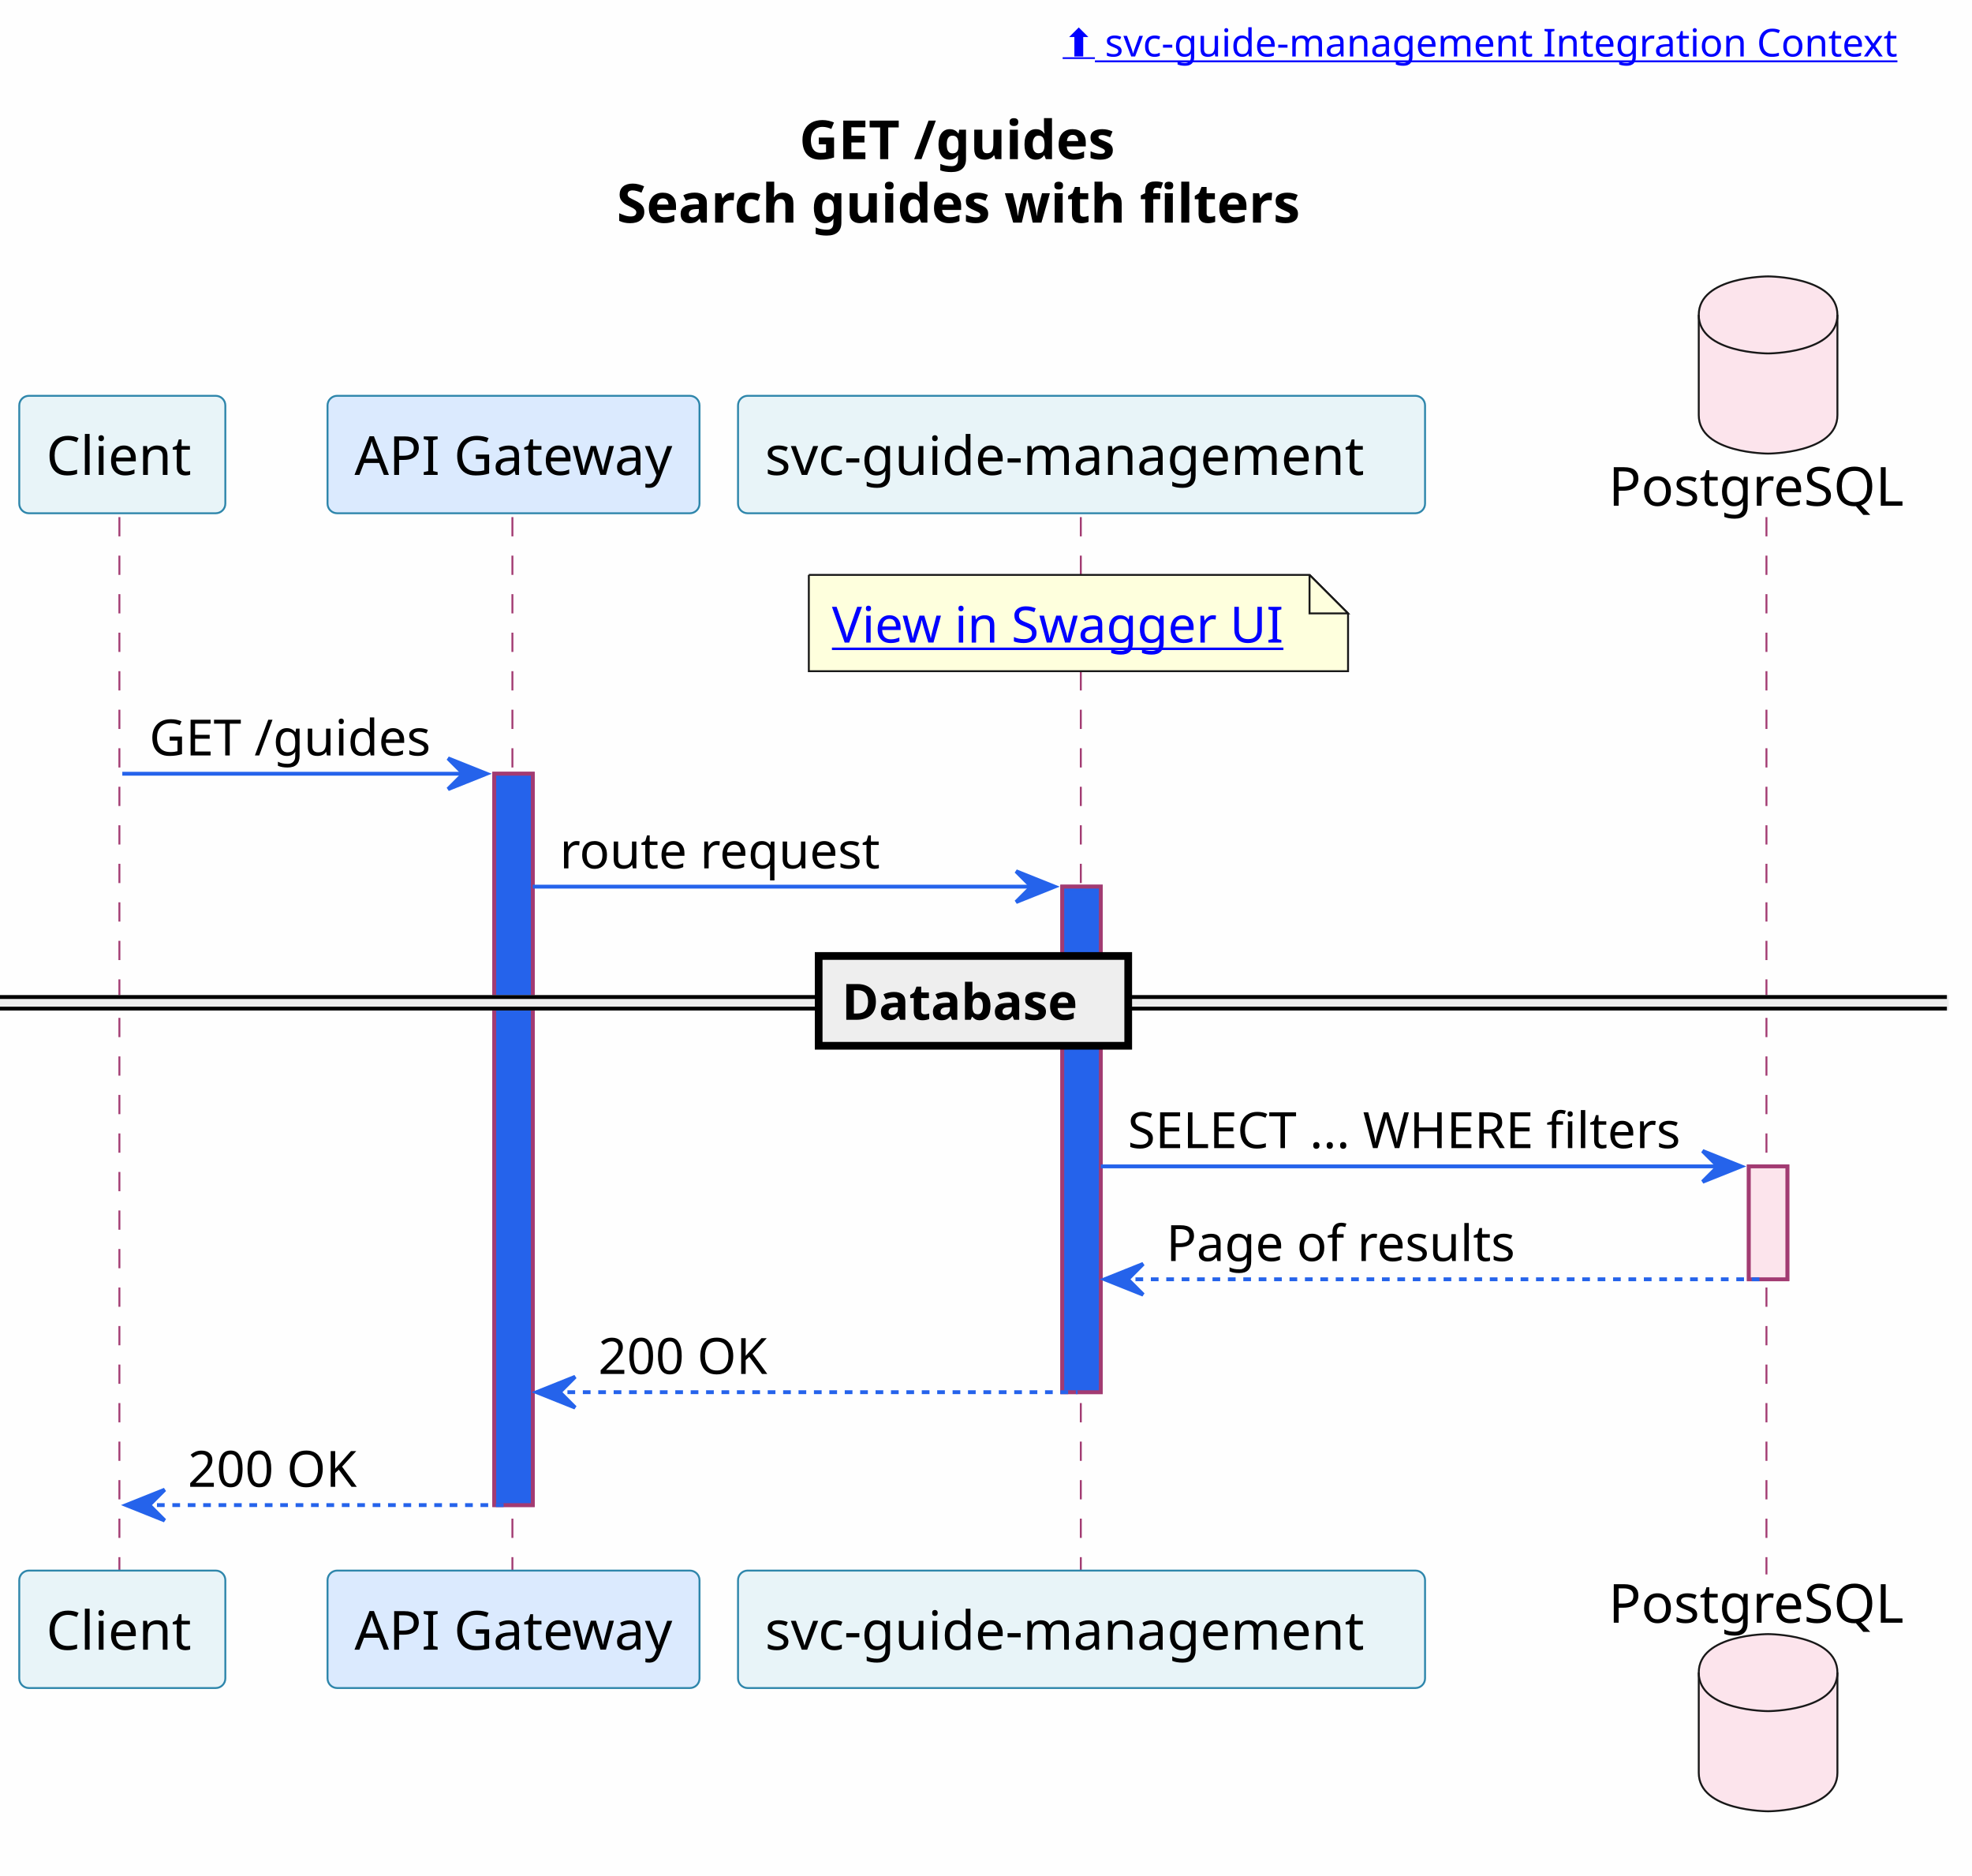
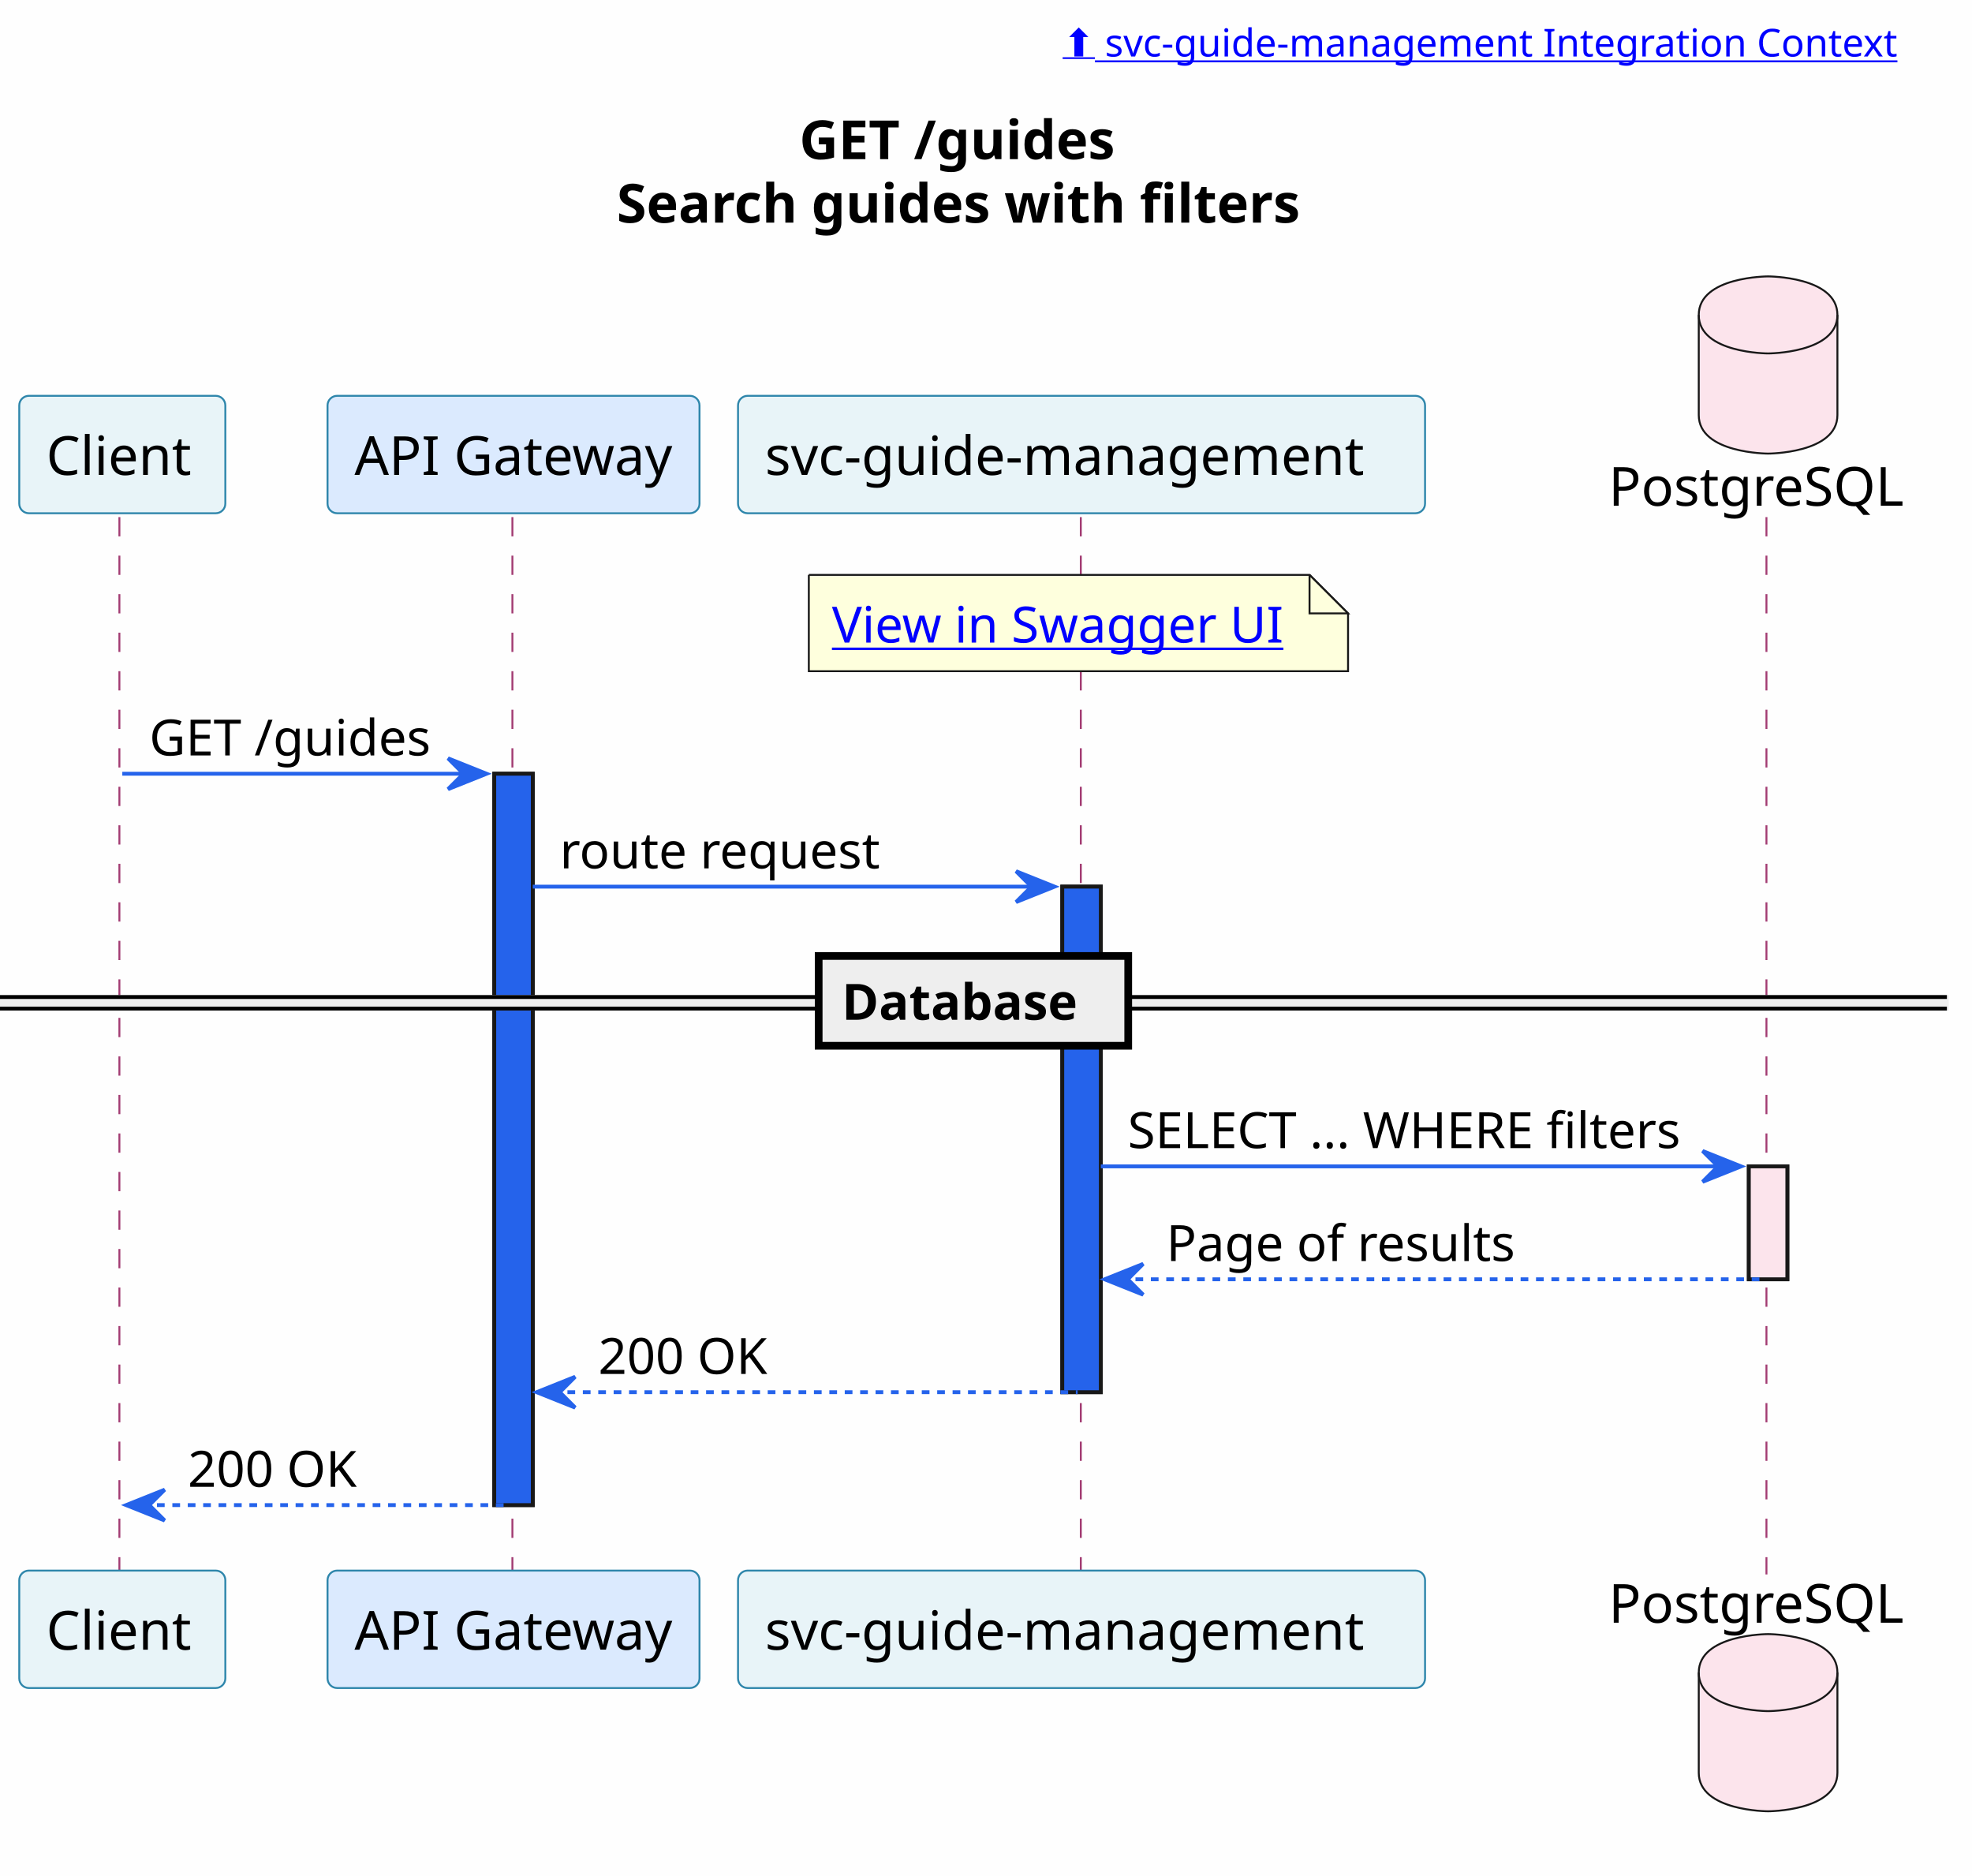
<svg xmlns="http://www.w3.org/2000/svg" xmlns:xlink="http://www.w3.org/1999/xlink" contentStyleType="text/css" data-diagram-type="SEQUENCE" height="487px" preserveAspectRatio="none" style="width:512px;height:487px;background:#FEFEFE;" version="1.1" viewBox="0 0 512 487" width="512px" zoomAndPan="magnify">
  <defs />
  <g>
    <rect fill="#FEFEFE" height="487" style="stroke:none;stroke-width:1;" width="512" x="0" y="0" />
-     <text fill="#000000" font-family="Segoe UI" font-size="14" font-weight="bold" lengthAdjust="spacing" textLength="89.414" x="207.534" y="41.312">GET /guides</text>
-     <text fill="#000000" font-family="Segoe UI" font-size="14" font-weight="bold" lengthAdjust="spacing" textLength="184.228" x="160.127" y="57.801">Search guides with filters</text>
+     <text fill="#000000" font-family="'Segoe UI'" font-size="14" font-weight="bold" lengthAdjust="spacing" textLength="89.414" x="207.534" y="41.312">GET /guides</text>
+     <text fill="#000000" font-family="'Segoe UI'" font-size="14" font-weight="bold" lengthAdjust="spacing" textLength="184.228" x="160.127" y="57.801">Search guides with filters</text>
    <g>
-       <rect fill="#2563EB" height="189.863" style="stroke:#A23B72;stroke-width:1;" width="10" x="128.327" y="200.863" />
+       <rect fill="#2563EB" height="189.863" style="stroke:#181818;stroke-width:1;" width="10" x="128.327" y="200.863" />
    </g>
    <g>
-       <rect fill="#2563EB" height="131.242" style="stroke:#A23B72;stroke-width:1;" width="10" x="275.805" y="230.174" />
+       <rect fill="#2563EB" height="131.242" style="stroke:#181818;stroke-width:1;" width="10" x="275.805" y="230.174" />
    </g>
    <g>
-       <rect fill="#FCE4EC" height="29.311" style="stroke:#A23B72;stroke-width:1;" width="10" x="454.057" y="302.795" />
+       <rect fill="#FCE4EC" height="29.311" style="stroke:#181818;stroke-width:1;" width="10" x="454.057" y="302.795" />
    </g>
-     <g>
-       <rect fill="#000000" fill-opacity="0" height="274.484" width="8" x="27.752" y="134.242" />
-       <line style="stroke:#A23B72;stroke-width:0.5;stroke-dasharray:5,5;" x1="31" x2="31" y1="134.242" y2="408.727" />
+     <g class="participant-lifeline" data-entity-uid="part1" data-qualified-name="Client" id="part1-lifeline">
+       <g>
+         <rect fill="#000000" fill-opacity="0" height="274.484" width="8" x="27.752" y="134.242" />
+         <line style="stroke:#A23B72;stroke-width:0.5;stroke-dasharray:5,5;" x1="31" x2="31" y1="134.242" y2="408.727" />
+       </g>
    </g>
-     <g>
-       <rect fill="#000000" fill-opacity="0" height="274.484" width="8" x="129.327" y="134.242" />
-       <line style="stroke:#A23B72;stroke-width:0.5;stroke-dasharray:5,5;" x1="133.038" x2="133.038" y1="134.242" y2="408.727" />
+     <g class="participant-lifeline" data-entity-uid="part2" data-qualified-name="GW" id="part2-lifeline">
+       <g>
+         <rect fill="#000000" fill-opacity="0" height="274.484" width="8" x="129.327" y="134.242" />
+         <line style="stroke:#A23B72;stroke-width:0.5;stroke-dasharray:5,5;" x1="133.038" x2="133.038" y1="134.242" y2="408.727" />
+       </g>
    </g>
-     <g>
-       <rect fill="#000000" fill-opacity="0" height="274.484" width="8" x="276.805" y="134.242" />
-       <line style="stroke:#A23B72;stroke-width:0.5;stroke-dasharray:5,5;" x1="280.616" x2="280.616" y1="134.242" y2="408.727" />
+     <g class="participant-lifeline" data-entity-uid="part3" data-qualified-name="Svc" id="part3-lifeline">
+       <g>
+         <rect fill="#000000" fill-opacity="0" height="274.484" width="8" x="276.805" y="134.242" />
+         <line style="stroke:#A23B72;stroke-width:0.5;stroke-dasharray:5,5;" x1="280.616" x2="280.616" y1="134.242" y2="408.727" />
+       </g>
    </g>
-     <g>
-       <rect fill="#000000" fill-opacity="0" height="274.484" width="8" x="455.057" y="134.242" />
-       <line style="stroke:#A23B72;stroke-width:0.5;stroke-dasharray:5,5;" x1="458.632" x2="458.632" y1="134.242" y2="408.727" />
+     <g class="participant-lifeline" data-entity-uid="part4" data-qualified-name="DB" id="part4-lifeline">
+       <g>
+         <rect fill="#000000" fill-opacity="0" height="274.484" width="8" x="455.057" y="134.242" />
+         <line style="stroke:#A23B72;stroke-width:0.5;stroke-dasharray:5,5;" x1="458.632" x2="458.632" y1="134.242" y2="408.727" />
+       </g>
    </g>
-     <g class="participant participant-head" data-participant="Client">
+     <g class="participant participant-head" data-entity-uid="part1" data-qualified-name="Client" id="part1-head">
      <a href="/applications/" target="_top" title="/applications/" xlink:actuate="onRequest" xlink:href="/applications/" xlink:show="new" xlink:title="/applications/" xlink:type="simple">
        <rect fill="#E8F4F8" height="30.488" rx="2.5" ry="2.5" style="stroke:#2E86AB;stroke-width:0.5;" width="53.505" x="5" y="102.754" />
-         <text fill="#000000" font-family="Segoe UI" font-size="14" lengthAdjust="spacing" textLength="39.505" x="12" y="123.289">Client</text>
+         <text fill="#000000" font-family="'Segoe UI'" font-size="14" lengthAdjust="spacing" textLength="39.505" x="12" y="123.289">Client</text>
      </a>
    </g>
-     <g class="participant participant-tail" data-participant="Client">
+     <g class="participant participant-tail" data-entity-uid="part1" data-qualified-name="Client" id="part1-tail">
      <a href="/applications/" target="_top" title="/applications/" xlink:actuate="onRequest" xlink:href="/applications/" xlink:show="new" xlink:title="/applications/" xlink:type="simple">
        <rect fill="#E8F4F8" height="30.488" rx="2.5" ry="2.5" style="stroke:#2E86AB;stroke-width:0.5;" width="53.505" x="5" y="407.727" />
-         <text fill="#000000" font-family="Segoe UI" font-size="14" lengthAdjust="spacing" textLength="39.505" x="12" y="428.262">Client</text>
+         <text fill="#000000" font-family="'Segoe UI'" font-size="14" lengthAdjust="spacing" textLength="39.505" x="12" y="428.262">Client</text>
      </a>
    </g>
-     <g class="participant participant-head" data-participant="GW">
-       <rect fill="#DBEAFE" height="30.488" rx="2.5" ry="2.5" style="stroke:#2E86AB;stroke-width:0.5;" width="96.578" x="85.038" y="102.754" />
-       <text fill="#000000" font-family="Segoe UI" font-size="14" lengthAdjust="spacing" textLength="82.578" x="92.038" y="123.289">API Gateway</text>
+     <g class="participant participant-head" data-entity-uid="part2" data-qualified-name="GW" id="part2-head">
+       <a href="/actors/#api-gateway" target="_top" title="/actors/#api-gateway" xlink:actuate="onRequest" xlink:href="/actors/#api-gateway" xlink:show="new" xlink:title="/actors/#api-gateway" xlink:type="simple">
+         <rect fill="#DBEAFE" height="30.488" rx="2.5" ry="2.5" style="stroke:#2E86AB;stroke-width:0.5;" width="96.578" x="85.038" y="102.754" />
+         <text fill="#000000" font-family="'Segoe UI'" font-size="14" lengthAdjust="spacing" textLength="82.578" x="92.038" y="123.289">API Gateway</text>
+       </a>
    </g>
-     <g class="participant participant-tail" data-participant="GW">
-       <rect fill="#DBEAFE" height="30.488" rx="2.5" ry="2.5" style="stroke:#2E86AB;stroke-width:0.5;" width="96.578" x="85.038" y="407.727" />
-       <text fill="#000000" font-family="Segoe UI" font-size="14" lengthAdjust="spacing" textLength="82.578" x="92.038" y="428.262">API Gateway</text>
+     <g class="participant participant-tail" data-entity-uid="part2" data-qualified-name="GW" id="part2-tail">
+       <a href="/actors/#api-gateway" target="_top" title="/actors/#api-gateway" xlink:actuate="onRequest" xlink:href="/actors/#api-gateway" xlink:show="new" xlink:title="/actors/#api-gateway" xlink:type="simple">
+         <rect fill="#DBEAFE" height="30.488" rx="2.5" ry="2.5" style="stroke:#2E86AB;stroke-width:0.5;" width="96.578" x="85.038" y="407.727" />
+         <text fill="#000000" font-family="'Segoe UI'" font-size="14" lengthAdjust="spacing" textLength="82.578" x="92.038" y="428.262">API Gateway</text>
+       </a>
    </g>
-     <g class="participant participant-head" data-participant="Svc">
+     <g class="participant participant-head" data-entity-uid="part3" data-qualified-name="Svc" id="part3-head">
      <a href="/microservices/svc-guide-management/" target="_top" title="/microservices/svc-guide-management/" xlink:actuate="onRequest" xlink:href="/microservices/svc-guide-management/" xlink:show="new" xlink:title="/microservices/svc-guide-management/" xlink:type="simple">
        <rect fill="#E8F4F8" height="30.488" rx="2.5" ry="2.5" style="stroke:#2E86AB;stroke-width:0.5;" width="178.377" x="191.616" y="102.754" />
-         <text fill="#000000" font-family="Segoe UI" font-size="14" lengthAdjust="spacing" textLength="164.377" x="198.616" y="123.289">svc-guide-management</text>
+         <text fill="#000000" font-family="'Segoe UI'" font-size="14" lengthAdjust="spacing" textLength="164.377" x="198.616" y="123.289">svc-guide-management</text>
      </a>
    </g>
-     <g class="participant participant-tail" data-participant="Svc">
+     <g class="participant participant-tail" data-entity-uid="part3" data-qualified-name="Svc" id="part3-tail">
      <a href="/microservices/svc-guide-management/" target="_top" title="/microservices/svc-guide-management/" xlink:actuate="onRequest" xlink:href="/microservices/svc-guide-management/" xlink:show="new" xlink:title="/microservices/svc-guide-management/" xlink:type="simple">
        <rect fill="#E8F4F8" height="30.488" rx="2.5" ry="2.5" style="stroke:#2E86AB;stroke-width:0.5;" width="178.377" x="191.616" y="407.727" />
-         <text fill="#000000" font-family="Segoe UI" font-size="14" lengthAdjust="spacing" textLength="164.377" x="198.616" y="428.262">svc-guide-management</text>
+         <text fill="#000000" font-family="'Segoe UI'" font-size="14" lengthAdjust="spacing" textLength="164.377" x="198.616" y="428.262">svc-guide-management</text>
      </a>
    </g>
-     <g class="participant participant-head" data-participant="DB">
-       <text fill="#000000" font-family="Segoe UI" font-size="14" lengthAdjust="spacing" textLength="76.85" x="417.632" y="131.289">PostgreSQL</text>
+     <g class="participant participant-head" data-entity-uid="part4" data-qualified-name="DB" id="part4-head">
+       <text fill="#000000" font-family="'Segoe UI'" font-size="14" lengthAdjust="spacing" textLength="76.85" x="417.632" y="131.289">PostgreSQL</text>
      <path d="M441.057,81.754 C441.057,71.754 459.057,71.754 459.057,71.754 C459.057,71.754 477.057,71.754 477.057,81.754 L477.057,107.754 C477.057,117.754 459.057,117.754 459.057,117.754 C459.057,117.754 441.057,117.754 441.057,107.754 L441.057,81.754" fill="#FCE4EC" style="stroke:#181818;stroke-width:0.5;" />
      <path d="M441.057,81.754 C441.057,91.754 459.057,91.754 459.057,91.754 C459.057,91.754 477.057,91.754 477.057,81.754" fill="none" style="stroke:#181818;stroke-width:0.5;" />
    </g>
-     <g class="participant participant-tail" data-participant="DB">
-       <text fill="#000000" font-family="Segoe UI" font-size="14" lengthAdjust="spacing" textLength="76.85" x="417.632" y="421.262">PostgreSQL</text>
+     <g class="participant participant-tail" data-entity-uid="part4" data-qualified-name="DB" id="part4-tail">
+       <text fill="#000000" font-family="'Segoe UI'" font-size="14" lengthAdjust="spacing" textLength="76.85" x="417.632" y="421.262">PostgreSQL</text>
      <path d="M441.057,434.215 C441.057,424.215 459.057,424.215 459.057,424.215 C459.057,424.215 477.057,424.215 477.057,434.215 L477.057,460.215 C477.057,470.215 459.057,470.215 459.057,470.215 C459.057,470.215 441.057,470.215 441.057,460.215 L441.057,434.215" fill="#FCE4EC" style="stroke:#181818;stroke-width:0.5;" />
      <path d="M441.057,434.215 C441.057,444.215 459.057,444.215 459.057,444.215 C459.057,444.215 477.057,444.215 477.057,434.215" fill="none" style="stroke:#181818;stroke-width:0.5;" />
    </g>
    <g>
-       <rect fill="#2563EB" height="189.863" style="stroke:#A23B72;stroke-width:1;" width="10" x="128.327" y="200.863" />
+       <rect fill="#2563EB" height="189.863" style="stroke:#181818;stroke-width:1;" width="10" x="128.327" y="200.863" />
    </g>
    <g>
-       <rect fill="#2563EB" height="131.242" style="stroke:#A23B72;stroke-width:1;" width="10" x="275.805" y="230.174" />
+       <rect fill="#2563EB" height="131.242" style="stroke:#181818;stroke-width:1;" width="10" x="275.805" y="230.174" />
    </g>
    <g>
-       <rect fill="#FCE4EC" height="29.311" style="stroke:#A23B72;stroke-width:1;" width="10" x="454.057" y="302.795" />
+       <rect fill="#FCE4EC" height="29.311" style="stroke:#181818;stroke-width:1;" width="10" x="454.057" y="302.795" />
    </g>
    <path d="M210,149.242 L210,174.242 L350,174.242 L350,159.242 L340,149.242 L210,149.242" fill="#FEFFDD" style="stroke:#181818;stroke-width:0.5;" />
    <path d="M340,149.242 L340,159.242 L350,159.242 L340,149.242" fill="#FEFFDD" style="stroke:#181818;stroke-width:0.5;" />
    <a href="/services/api/svc-guide-management.html#/Guides/searchGuides" target="_top" title="/services/api/svc-guide-management.html#/Guides/searchGuides" xlink:actuate="onRequest" xlink:href="/services/api/svc-guide-management.html#/Guides/searchGuides" xlink:show="new" xlink:title="/services/api/svc-guide-management.html#/Guides/searchGuides" xlink:type="simple">
-       <text fill="#0000FF" font-family="Segoe UI" font-size="13" lengthAdjust="spacing" text-decoration="underline" textLength="119.406" x="216" y="166.81">View in Swagger UI</text>
+       <text fill="#0000FF" font-family="'Segoe UI'" font-size="13" lengthAdjust="spacing" text-decoration="underline" textLength="119.406" x="216" y="166.81">View in Swagger UI</text>
    </a>
-     <g class="message" data-participant-1="Client" data-participant-2="GW">
+     <g class="message" data-entity-1="part1" data-entity-2="part2" id="msg1">
      <polygon fill="#2563EB" points="116.327,196.863,126.327,200.863,116.327,204.863,120.327,200.863" style="stroke:#2563EB;stroke-width:1;" />
      <line style="stroke:#2563EB;stroke-width:1;" x1="31.752" x2="122.327" y1="200.863" y2="200.863" />
-       <text fill="#000000" font-family="Segoe UI" font-size="13" lengthAdjust="spacing" textLength="77.575" x="38.752" y="196.121">GET /guides</text>
+       <text fill="#000000" font-family="'Segoe UI'" font-size="13" lengthAdjust="spacing" textLength="77.575" x="38.752" y="196.121">GET /guides</text>
    </g>
-     <g class="message" data-participant-1="GW" data-participant-2="Svc">
+     <g class="message" data-entity-1="part2" data-entity-2="part3" id="msg2">
      <polygon fill="#2563EB" points="263.805,226.174,273.805,230.174,263.805,234.174,267.805,230.174" style="stroke:#2563EB;stroke-width:1;" />
      <line style="stroke:#2563EB;stroke-width:1;" x1="138.327" x2="269.805" y1="230.174" y2="230.174" />
-       <text fill="#000000" font-family="Segoe UI" font-size="13" lengthAdjust="spacing" textLength="85.135" x="145.327" y="225.432">route request</text>
+       <text fill="#000000" font-family="'Segoe UI'" font-size="13" lengthAdjust="spacing" textLength="85.135" x="145.327" y="225.432">route request</text>
    </g>
    <rect fill="#EEEEEE" height="3" style="stroke:#EEEEEE;stroke-width:1;" width="505.482" x="0" y="258.829" />
    <line style="stroke:#000000;stroke-width:1;" x1="0" x2="505.482" y1="258.829" y2="258.829" />
    <line style="stroke:#000000;stroke-width:1;" x1="0" x2="505.482" y1="261.829" y2="261.829" />
    <rect fill="#EEEEEE" height="23.311" style="stroke:#000000;stroke-width:2;" width="80.371" x="212.555" y="248.174" />
-     <text fill="#000000" font-family="Segoe UI" font-size="13" font-weight="bold" lengthAdjust="spacing" textLength="62.086" x="218.555" y="264.742">Database</text>
-     <g class="message" data-participant-1="Svc" data-participant-2="DB">
+     <text fill="#000000" font-family="'Segoe UI'" font-size="13" font-weight="bold" lengthAdjust="spacing" textLength="62.086" x="218.555" y="264.742">Database</text>
+     <g class="message" data-entity-1="part3" data-entity-2="part4" id="msg3">
      <polygon fill="#2563EB" points="442.057,298.795,452.057,302.795,442.057,306.795,446.057,302.795" style="stroke:#2563EB;stroke-width:1;" />
      <line style="stroke:#2563EB;stroke-width:1;" x1="285.805" x2="448.057" y1="302.795" y2="302.795" />
-       <text fill="#000000" font-family="Segoe UI" font-size="13" lengthAdjust="spacing" textLength="149.252" x="292.805" y="298.053">SELECT ... WHERE filters</text>
+       <text fill="#000000" font-family="'Segoe UI'" font-size="13" lengthAdjust="spacing" textLength="149.252" x="292.805" y="298.053">SELECT ... WHERE filters</text>
    </g>
-     <g class="message" data-participant-1="DB" data-participant-2="Svc">
+     <g class="message" data-entity-1="part4" data-entity-2="part3" id="msg4">
      <polygon fill="#2563EB" points="296.805,328.106,286.805,332.106,296.805,336.106,292.805,332.106" style="stroke:#2563EB;stroke-width:1;" />
      <line style="stroke:#2563EB;stroke-width:1;stroke-dasharray:2,2;" x1="290.805" x2="458.057" y1="332.106" y2="332.106" />
-       <text fill="#000000" font-family="Segoe UI" font-size="13" lengthAdjust="spacing" textLength="93.209" x="302.805" y="327.363">Page of results</text>
+       <text fill="#000000" font-family="'Segoe UI'" font-size="13" lengthAdjust="spacing" textLength="93.209" x="302.805" y="327.363">Page of results</text>
    </g>
-     <g class="message" data-participant-1="Svc" data-participant-2="GW">
+     <g class="message" data-entity-1="part3" data-entity-2="part2" id="msg5">
      <polygon fill="#2563EB" points="149.327,357.416,139.327,361.416,149.327,365.416,145.327,361.416" style="stroke:#2563EB;stroke-width:1;" />
      <line style="stroke:#2563EB;stroke-width:1;stroke-dasharray:2,2;" x1="143.327" x2="279.805" y1="361.416" y2="361.416" />
-       <text fill="#000000" font-family="Segoe UI" font-size="13" lengthAdjust="spacing" textLength="47.36" x="155.327" y="356.674">200 OK</text>
+       <text fill="#000000" font-family="'Segoe UI'" font-size="13" lengthAdjust="spacing" textLength="47.36" x="155.327" y="356.674">200 OK</text>
    </g>
-     <g class="message" data-participant-1="GW" data-participant-2="Client">
+     <g class="message" data-entity-1="part2" data-entity-2="part1" id="msg6">
      <polygon fill="#2563EB" points="42.752,386.727,32.752,390.727,42.752,394.727,38.752,390.727" style="stroke:#2563EB;stroke-width:1;" />
      <line style="stroke:#2563EB;stroke-width:1;stroke-dasharray:2,2;" x1="36.752" x2="132.327" y1="390.727" y2="390.727" />
-       <text fill="#000000" font-family="Segoe UI" font-size="13" lengthAdjust="spacing" textLength="47.36" x="48.752" y="385.984">200 OK</text>
+       <text fill="#000000" font-family="'Segoe UI'" font-size="13" lengthAdjust="spacing" textLength="47.36" x="48.752" y="385.984">200 OK</text>
    </g>
    <a href="/microservices/svc-guide-management/#integration-context" target="_top" title="/microservices/svc-guide-management/#integration-context" xlink:actuate="onRequest" xlink:href="/microservices/svc-guide-management/#integration-context" xlink:show="new" xlink:title="/microservices/svc-guide-management/#integration-context" xlink:type="simple">
-       <text fill="#0000FF" font-family="Segoe UI" font-size="10" lengthAdjust="spacing" text-decoration="underline" textLength="228.584" x="275.898" y="14.668">⬆ svc-guide-management Integration Context</text>
+       <text fill="#0000FF" font-family="'Segoe UI'" font-size="10" lengthAdjust="spacing" text-decoration="underline" textLength="228.584" x="275.898" y="14.668">⬆ svc-guide-management Integration Context</text>
    </a>
  </g>
</svg>
